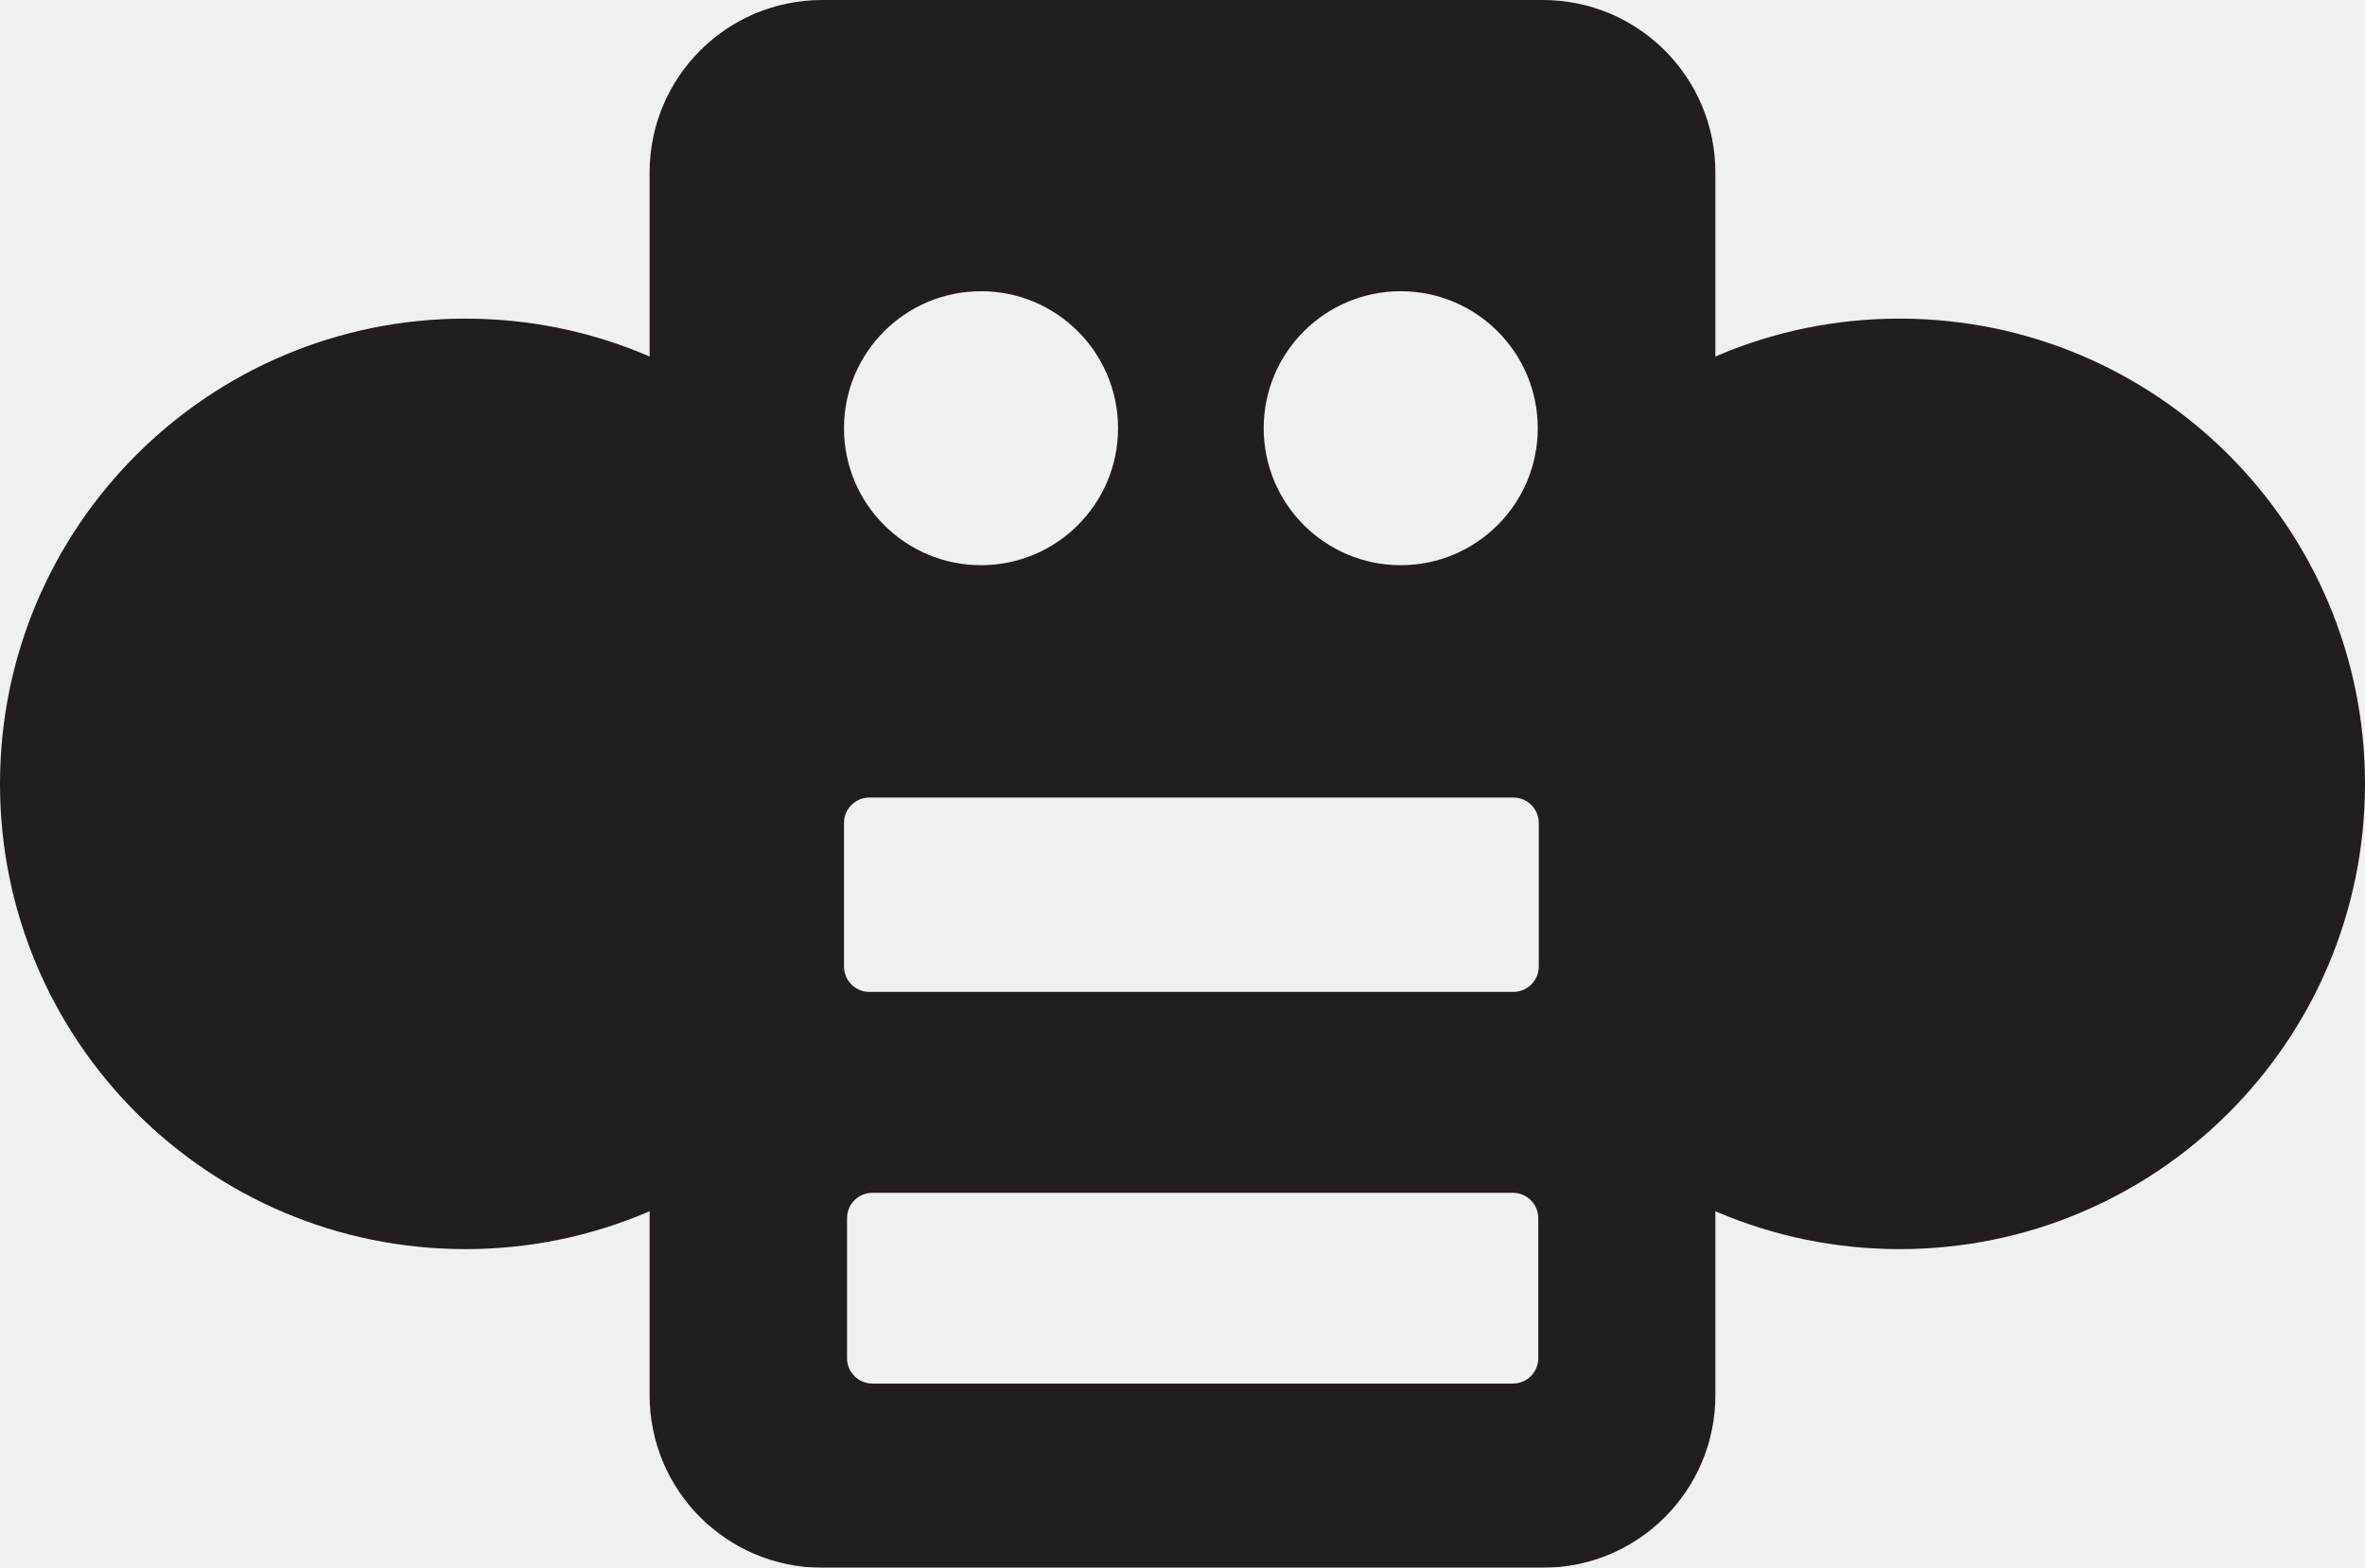
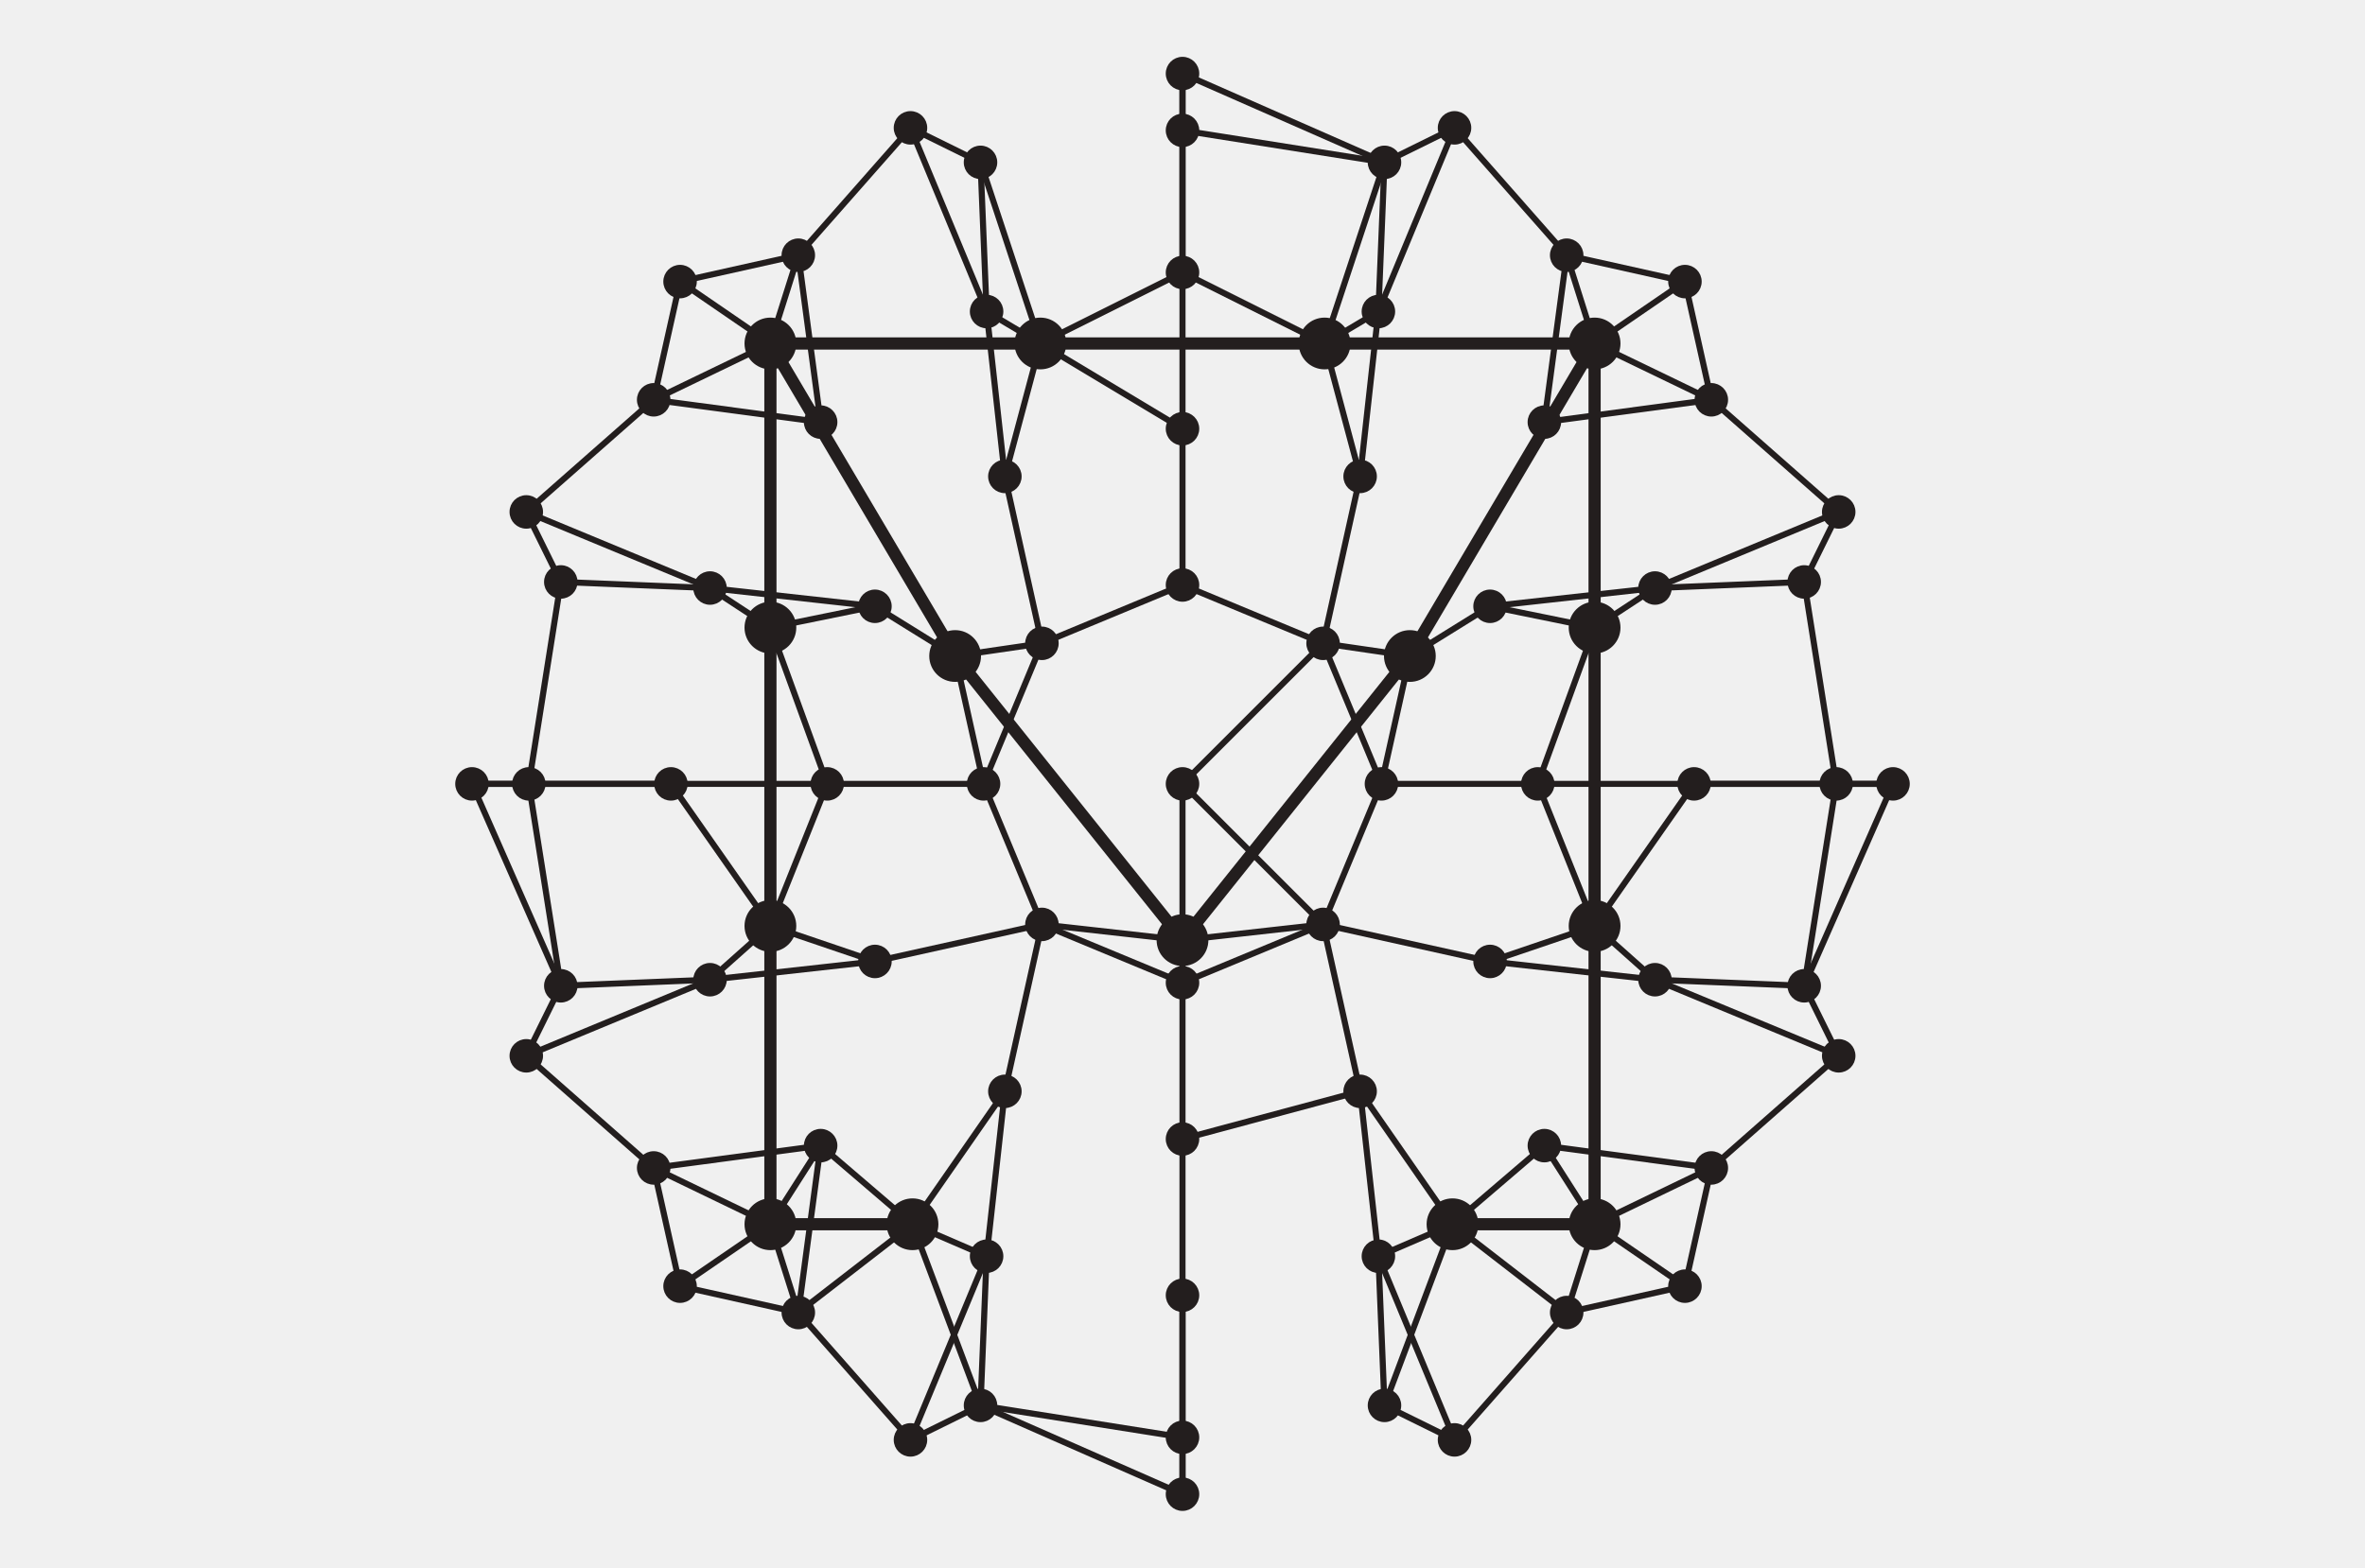
<svg xmlns="http://www.w3.org/2000/svg" viewBox="0 0 466 309">
  <style>
-     .mark { fill: #231e1e; }
+     .mark { fill: #231e1e; stroke: #231e1e; }
    @media (prefers-color-scheme: dark) {
-       .mark { fill: #d7d72e; }
+       .mark { fill: #d7d72e; stroke: #d7d72e; }
    }
  </style>
-   <defs>
-     <mask id="bee-mask">
-       <circle cx="91.7" cy="154.5" r="91.7" fill="white" />
-       <circle cx="374.3" cy="154.5" r="91.7" fill="white" />
-       <rect x="128" y="0" width="210" height="309" rx="34" fill="white" />
-       <circle cx="193.3" cy="84.4" r="27" fill="black" />
-       <circle cx="276" cy="84.4" r="27" fill="black" />
-       <rect x="166.3" y="157.2" width="136.9" height="38.3" rx="5" fill="black" />
-       <rect x="166.9" y="235.1" width="136.2" height="37.6" rx="5" fill="black" />
-     </mask>
-   </defs>
-   <rect class="mark" width="466" height="309" mask="url(#bee-mask)" />
+   <g class="mark" fill="none" stroke-linecap="round" stroke-linejoin="round">
+     <line x1="233.0" y1="154.5" x2="260.7" y2="126.8" stroke-width="1.2" />
+     <line x1="233.0" y1="154.5" x2="260.7" y2="182.2" stroke-width="1.2" />
+     <line x1="233.0" y1="154.5" x2="233.0" y2="185.3" stroke-width="1.2" />
+     <line x1="233.0" y1="115.3" x2="260.7" y2="126.8" stroke-width="1.2" />
+     <line x1="233.0" y1="115.3" x2="205.3" y2="126.8" stroke-width="1.2" />
+     <line x1="233.0" y1="115.3" x2="233.0" y2="84.5" stroke-width="1.2" />
+     <line x1="260.7" y1="126.8" x2="272.2" y2="154.5" stroke-width="1.2" />
+     <line x1="260.7" y1="126.8" x2="268.0" y2="93.9" stroke-width="1.2" />
+     <line x1="260.7" y1="126.8" x2="277.8" y2="129.3" stroke-width="1.2" />
+     <line x1="272.2" y1="154.5" x2="260.7" y2="182.2" stroke-width="1.2" />
+     <line x1="272.2" y1="154.5" x2="303.0" y2="154.5" stroke-width="1.2" />
+     <line x1="272.2" y1="154.5" x2="277.8" y2="129.3" stroke-width="1.2" />
+     <line x1="260.7" y1="182.2" x2="233.0" y2="193.7" stroke-width="1.2" />
+     <line x1="260.7" y1="182.2" x2="293.6" y2="189.5" stroke-width="1.2" />
+     <line x1="260.7" y1="182.2" x2="268.0" y2="215.1" stroke-width="1.2" />
+     <line x1="260.7" y1="182.2" x2="233.0" y2="185.3" stroke-width="1.2" />
+     <line x1="233.0" y1="193.7" x2="205.3" y2="182.2" stroke-width="1.2" />
+     <line x1="233.0" y1="193.7" x2="233.0" y2="224.5" stroke-width="1.2" />
+     <line x1="233.0" y1="193.7" x2="233.0" y2="185.3" stroke-width="1.2" />
+     <line x1="205.3" y1="182.2" x2="193.8" y2="154.5" stroke-width="1.2" />
+     <line x1="205.3" y1="182.2" x2="198.0" y2="215.1" stroke-width="1.2" />
+     <line x1="205.3" y1="182.2" x2="172.4" y2="189.5" stroke-width="1.2" />
+     <line x1="205.3" y1="182.2" x2="233.0" y2="185.3" stroke-width="1.2" />
+     <line x1="193.8" y1="154.5" x2="205.3" y2="126.8" stroke-width="1.2" />
+     <line x1="193.8" y1="154.5" x2="163.0" y2="154.5" stroke-width="1.2" />
+     <line x1="193.8" y1="154.5" x2="188.2" y2="129.3" stroke-width="1.2" />
+     <line x1="205.3" y1="126.8" x2="198.0" y2="93.9" stroke-width="1.2" />
+     <line x1="205.3" y1="126.8" x2="188.2" y2="129.3" stroke-width="1.2" />
+     <line x1="233.0" y1="84.5" x2="233.0" y2="53.7" stroke-width="1.2" />
+     <line x1="233.0" y1="84.5" x2="205.0" y2="67.7" stroke-width="1.2" />
+     <line x1="268.0" y1="93.9" x2="271.6" y2="61.4" stroke-width="1.2" />
+     <line x1="268.0" y1="93.9" x2="261.0" y2="67.7" stroke-width="1.2" />
+     <line x1="293.6" y1="119.5" x2="326.1" y2="115.9" stroke-width="1.2" />
+     <line x1="293.6" y1="119.5" x2="277.8" y2="129.3" stroke-width="1.2" />
+     <line x1="293.6" y1="119.5" x2="314.2" y2="123.7" stroke-width="1.2" />
+     <line x1="303.0" y1="154.5" x2="333.8" y2="154.5" stroke-width="1.2" />
+     <line x1="303.0" y1="154.5" x2="314.2" y2="123.7" stroke-width="1.2" />
+     <line x1="303.0" y1="154.5" x2="314.2" y2="182.5" stroke-width="1.2" />
+     <line x1="293.6" y1="189.5" x2="326.1" y2="193.1" stroke-width="1.2" />
+     <line x1="293.6" y1="189.5" x2="314.2" y2="182.5" stroke-width="1.2" />
+     <line x1="268.0" y1="215.1" x2="233.0" y2="224.5" stroke-width="1.2" />
+     <line x1="268.0" y1="215.1" x2="271.6" y2="247.6" stroke-width="1.2" />
+     <line x1="268.0" y1="215.1" x2="286.2" y2="241.3" stroke-width="1.2" />
+     <line x1="233.0" y1="224.5" x2="233.0" y2="255.3" stroke-width="1.2" />
+     <line x1="198.0" y1="215.1" x2="194.4" y2="247.6" stroke-width="1.2" />
+     <line x1="198.0" y1="215.1" x2="179.8" y2="241.3" stroke-width="1.2" />
+     <line x1="172.4" y1="189.5" x2="139.9" y2="193.1" stroke-width="1.2" />
+     <line x1="172.4" y1="189.5" x2="151.8" y2="182.5" stroke-width="1.2" />
+     <line x1="163.0" y1="154.5" x2="132.2" y2="154.5" stroke-width="1.2" />
+     <line x1="163.0" y1="154.5" x2="151.8" y2="182.5" stroke-width="1.2" />
+     <line x1="163.0" y1="154.5" x2="151.8" y2="123.7" stroke-width="1.2" />
+     <line x1="172.4" y1="119.5" x2="139.9" y2="115.9" stroke-width="1.2" />
+     <line x1="172.4" y1="119.5" x2="151.8" y2="123.7" stroke-width="1.2" />
+     <line x1="172.4" y1="119.5" x2="188.2" y2="129.3" stroke-width="1.2" />
+     <line x1="198.0" y1="93.9" x2="194.4" y2="61.4" stroke-width="1.2" />
+     <line x1="198.0" y1="93.9" x2="205.0" y2="67.7" stroke-width="1.2" />
+     <line x1="233.0" y1="53.7" x2="233.0" y2="25.7" stroke-width="1.2" />
+     <line x1="233.0" y1="53.7" x2="233.0" y2="14.5" stroke-width="1.2" />
+     <line x1="233.0" y1="53.7" x2="205.0" y2="67.7" stroke-width="1.2" />
+     <line x1="233.0" y1="53.7" x2="261.0" y2="67.7" stroke-width="1.2" />
+     <line x1="271.6" y1="61.4" x2="272.8" y2="32.0" stroke-width="1.2" />
+     <line x1="271.6" y1="61.4" x2="286.6" y2="25.2" stroke-width="1.2" />
+     <line x1="271.6" y1="61.4" x2="261.0" y2="67.7" stroke-width="1.2" />
+     <line x1="304.3" y1="83.2" x2="308.7" y2="50.3" stroke-width="1.2" />
+     <line x1="304.3" y1="83.2" x2="337.2" y2="78.8" stroke-width="1.2" />
+     <line x1="304.3" y1="83.2" x2="314.2" y2="67.7" stroke-width="1.2" />
+     <line x1="326.1" y1="115.9" x2="355.5" y2="114.7" stroke-width="1.2" />
+     <line x1="326.1" y1="115.9" x2="362.3" y2="100.9" stroke-width="1.2" />
+     <line x1="326.1" y1="115.9" x2="314.2" y2="123.7" stroke-width="1.2" />
+     <line x1="333.8" y1="154.5" x2="361.8" y2="154.5" stroke-width="1.2" />
+     <line x1="333.8" y1="154.5" x2="373.0" y2="154.5" stroke-width="1.2" />
+     <line x1="333.8" y1="154.5" x2="314.2" y2="182.5" stroke-width="1.2" />
+     <line x1="326.1" y1="193.1" x2="355.5" y2="194.3" stroke-width="1.2" />
+     <line x1="326.1" y1="193.1" x2="362.3" y2="208.1" stroke-width="1.2" />
+     <line x1="326.1" y1="193.1" x2="314.2" y2="182.5" stroke-width="1.2" />
+     <line x1="304.3" y1="225.8" x2="337.2" y2="230.2" stroke-width="1.2" />
+     <line x1="304.3" y1="225.8" x2="314.2" y2="241.3" stroke-width="1.2" />
+     <line x1="304.3" y1="225.8" x2="286.2" y2="241.3" stroke-width="1.2" />
+     <line x1="271.6" y1="247.6" x2="272.8" y2="277.0" stroke-width="1.2" />
+     <line x1="271.6" y1="247.6" x2="286.6" y2="283.8" stroke-width="1.2" />
+     <line x1="271.6" y1="247.6" x2="286.2" y2="241.3" stroke-width="1.2" />
+     <line x1="233.0" y1="255.3" x2="233.0" y2="283.3" stroke-width="1.2" />
+     <line x1="233.0" y1="255.3" x2="233.0" y2="294.5" stroke-width="1.2" />
+     <line x1="194.4" y1="247.6" x2="193.2" y2="277.0" stroke-width="1.2" />
+     <line x1="194.4" y1="247.6" x2="179.4" y2="283.8" stroke-width="1.2" />
+     <line x1="194.4" y1="247.6" x2="179.8" y2="241.3" stroke-width="1.2" />
+     <line x1="161.7" y1="225.8" x2="157.3" y2="258.7" stroke-width="1.2" />
+     <line x1="161.7" y1="225.8" x2="128.8" y2="230.2" stroke-width="1.2" />
+     <line x1="161.7" y1="225.8" x2="151.8" y2="241.3" stroke-width="1.2" />
+     <line x1="161.7" y1="225.8" x2="179.8" y2="241.3" stroke-width="1.2" />
+     <line x1="139.9" y1="193.1" x2="110.5" y2="194.3" stroke-width="1.2" />
+     <line x1="139.9" y1="193.1" x2="103.7" y2="208.1" stroke-width="1.2" />
+     <line x1="139.9" y1="193.1" x2="151.8" y2="182.5" stroke-width="1.2" />
+     <line x1="132.2" y1="154.5" x2="104.2" y2="154.5" stroke-width="1.2" />
+     <line x1="132.2" y1="154.5" x2="93.0" y2="154.5" stroke-width="1.2" />
+     <line x1="132.2" y1="154.5" x2="151.8" y2="182.5" stroke-width="1.2" />
+     <line x1="139.9" y1="115.9" x2="110.5" y2="114.7" stroke-width="1.2" />
+     <line x1="139.9" y1="115.9" x2="103.7" y2="100.9" stroke-width="1.2" />
+     <line x1="139.9" y1="115.9" x2="151.8" y2="123.7" stroke-width="1.2" />
+     <line x1="161.7" y1="83.2" x2="128.8" y2="78.8" stroke-width="1.2" />
+     <line x1="161.7" y1="83.2" x2="157.3" y2="50.3" stroke-width="1.2" />
+     <line x1="161.7" y1="83.2" x2="151.8" y2="67.7" stroke-width="1.2" />
+     <line x1="194.4" y1="61.4" x2="193.2" y2="32.0" stroke-width="1.2" />
+     <line x1="194.4" y1="61.4" x2="179.4" y2="25.2" stroke-width="1.2" />
+     <line x1="194.4" y1="61.4" x2="205.0" y2="67.7" stroke-width="1.2" />
+     <line x1="233.0" y1="25.7" x2="272.8" y2="32.0" stroke-width="1.2" />
+     <line x1="233.0" y1="25.7" x2="233.0" y2="14.5" stroke-width="1.2" />
+     <line x1="272.8" y1="32.0" x2="233.0" y2="14.5" stroke-width="1.2" />
+     <line x1="272.8" y1="32.0" x2="286.6" y2="25.2" stroke-width="1.2" />
+     <line x1="272.8" y1="32.0" x2="261.0" y2="67.7" stroke-width="1.2" />
+     <line x1="308.7" y1="50.3" x2="286.6" y2="25.2" stroke-width="1.2" />
+     <line x1="308.7" y1="50.3" x2="332.0" y2="55.5" stroke-width="1.2" />
+     <line x1="308.7" y1="50.3" x2="314.2" y2="67.7" stroke-width="1.2" />
+     <line x1="337.2" y1="78.8" x2="332.0" y2="55.5" stroke-width="1.2" />
+     <line x1="337.2" y1="78.8" x2="362.3" y2="100.9" stroke-width="1.2" />
+     <line x1="337.2" y1="78.8" x2="314.2" y2="67.7" stroke-width="1.2" />
+     <line x1="355.5" y1="114.7" x2="361.8" y2="154.5" stroke-width="1.2" />
+     <line x1="355.5" y1="114.7" x2="362.3" y2="100.9" stroke-width="1.2" />
+     <line x1="361.8" y1="154.5" x2="355.5" y2="194.3" stroke-width="1.2" />
+     <line x1="361.8" y1="154.5" x2="373.0" y2="154.5" stroke-width="1.2" />
+     <line x1="355.5" y1="194.3" x2="373.0" y2="154.5" stroke-width="1.2" />
+     <line x1="355.5" y1="194.3" x2="362.3" y2="208.1" stroke-width="1.2" />
+     <line x1="337.2" y1="230.2" x2="362.3" y2="208.1" stroke-width="1.2" />
+     <line x1="337.2" y1="230.2" x2="332.0" y2="253.5" stroke-width="1.2" />
+     <line x1="337.2" y1="230.2" x2="314.2" y2="241.3" stroke-width="1.2" />
+     <line x1="308.7" y1="258.7" x2="332.0" y2="253.5" stroke-width="1.2" />
+     <line x1="308.7" y1="258.7" x2="286.6" y2="283.8" stroke-width="1.2" />
+     <line x1="308.7" y1="258.7" x2="314.2" y2="241.3" stroke-width="1.2" />
+     <line x1="308.7" y1="258.7" x2="286.2" y2="241.3" stroke-width="1.2" />
+     <line x1="272.8" y1="277.0" x2="286.6" y2="283.8" stroke-width="1.2" />
+     <line x1="272.8" y1="277.0" x2="286.2" y2="241.3" stroke-width="1.2" />
+     <line x1="233.0" y1="283.3" x2="193.2" y2="277.0" stroke-width="1.2" />
+     <line x1="233.0" y1="283.3" x2="233.0" y2="294.5" stroke-width="1.2" />
+     <line x1="193.2" y1="277.0" x2="233.0" y2="294.5" stroke-width="1.2" />
+     <line x1="193.2" y1="277.0" x2="179.4" y2="283.8" stroke-width="1.2" />
+     <line x1="193.2" y1="277.0" x2="179.8" y2="241.3" stroke-width="1.2" />
+     <line x1="157.3" y1="258.7" x2="179.4" y2="283.8" stroke-width="1.2" />
+     <line x1="157.3" y1="258.7" x2="134.0" y2="253.5" stroke-width="1.2" />
+     <line x1="157.3" y1="258.7" x2="151.8" y2="241.3" stroke-width="1.2" />
+     <line x1="157.3" y1="258.7" x2="179.8" y2="241.3" stroke-width="1.2" />
+     <line x1="128.8" y1="230.2" x2="134.0" y2="253.5" stroke-width="1.2" />
+     <line x1="128.8" y1="230.2" x2="103.7" y2="208.1" stroke-width="1.2" />
+     <line x1="128.8" y1="230.2" x2="151.8" y2="241.3" stroke-width="1.2" />
+     <line x1="110.5" y1="194.3" x2="104.2" y2="154.5" stroke-width="1.2" />
+     <line x1="110.5" y1="194.3" x2="103.7" y2="208.1" stroke-width="1.2" />
+     <line x1="110.5" y1="194.3" x2="93.0" y2="154.5" stroke-width="1.2" />
+     <line x1="104.2" y1="154.5" x2="110.5" y2="114.7" stroke-width="1.2" />
+     <line x1="104.2" y1="154.5" x2="93.0" y2="154.5" stroke-width="1.2" />
+     <line x1="110.5" y1="114.7" x2="103.7" y2="100.9" stroke-width="1.2" />
+     <line x1="128.8" y1="78.8" x2="103.7" y2="100.9" stroke-width="1.2" />
+     <line x1="128.8" y1="78.8" x2="134.0" y2="55.5" stroke-width="1.2" />
+     <line x1="128.8" y1="78.8" x2="151.8" y2="67.7" stroke-width="1.2" />
+     <line x1="157.3" y1="50.3" x2="134.0" y2="55.5" stroke-width="1.2" />
+     <line x1="157.3" y1="50.3" x2="179.4" y2="25.2" stroke-width="1.2" />
+     <line x1="157.3" y1="50.3" x2="151.8" y2="67.7" stroke-width="1.2" />
+     <line x1="193.2" y1="32.0" x2="179.4" y2="25.2" stroke-width="1.2" />
+     <line x1="193.2" y1="32.0" x2="205.0" y2="67.7" stroke-width="1.2" />
+     <line x1="332.0" y1="55.5" x2="314.2" y2="67.7" stroke-width="1.2" />
+     <line x1="332.0" y1="253.5" x2="314.2" y2="241.3" stroke-width="1.2" />
+     <line x1="134.0" y1="253.5" x2="151.8" y2="241.3" stroke-width="1.2" />
+     <line x1="134.0" y1="55.5" x2="151.8" y2="67.7" stroke-width="1.2" />
+     <line x1="151.8" y1="241.3" x2="151.8" y2="182.5" stroke-width="2.4" />
+     <line x1="151.8" y1="241.3" x2="179.8" y2="241.3" stroke-width="2.4" />
+     <line x1="151.8" y1="182.5" x2="151.8" y2="123.7" stroke-width="2.4" />
+     <line x1="151.8" y1="123.7" x2="151.8" y2="67.7" stroke-width="2.4" />
+     <line x1="151.8" y1="67.7" x2="188.2" y2="129.3" stroke-width="2.4" />
+     <line x1="151.8" y1="67.7" x2="205.0" y2="67.7" stroke-width="2.4" />
+     <line x1="188.2" y1="129.3" x2="233.0" y2="185.3" stroke-width="2.4" />
+     <line x1="233.0" y1="185.3" x2="277.8" y2="129.3" stroke-width="2.4" />
+     <line x1="277.8" y1="129.3" x2="314.2" y2="67.7" stroke-width="2.4" />
+     <line x1="314.2" y1="67.7" x2="314.2" y2="123.7" stroke-width="2.4" />
+     <line x1="314.2" y1="67.7" x2="261.0" y2="67.7" stroke-width="2.4" />
+     <line x1="314.2" y1="123.7" x2="314.2" y2="182.5" stroke-width="2.4" />
+     <line x1="314.2" y1="182.5" x2="314.2" y2="241.3" stroke-width="2.4" />
+     <line x1="314.2" y1="241.3" x2="286.2" y2="241.3" stroke-width="2.4" />
+     <line x1="205.0" y1="67.7" x2="261.0" y2="67.7" stroke-width="2.4" />
+   </g>
+   <g class="mark">
+     <circle cx="233.0" cy="154.5" r="2.8" />
+     <circle cx="233.0" cy="115.3" r="2.8" />
+     <circle cx="260.7" cy="126.8" r="2.8" />
+     <circle cx="272.2" cy="154.5" r="2.8" />
+     <circle cx="260.7" cy="182.2" r="2.8" />
+     <circle cx="233.0" cy="193.7" r="2.8" />
+     <circle cx="205.3" cy="182.2" r="2.8" />
+     <circle cx="193.8" cy="154.5" r="2.8" />
+     <circle cx="205.3" cy="126.8" r="2.8" />
+     <circle cx="233.0" cy="84.5" r="2.8" />
+     <circle cx="268.0" cy="93.9" r="2.8" />
+     <circle cx="293.6" cy="119.5" r="2.8" />
+     <circle cx="303.0" cy="154.5" r="2.8" />
+     <circle cx="293.6" cy="189.5" r="2.8" />
+     <circle cx="268.0" cy="215.1" r="2.8" />
+     <circle cx="233.0" cy="224.5" r="2.8" />
+     <circle cx="198.0" cy="215.1" r="2.8" />
+     <circle cx="172.4" cy="189.5" r="2.8" />
+     <circle cx="163.0" cy="154.5" r="2.8" />
+     <circle cx="172.4" cy="119.5" r="2.8" />
+     <circle cx="198.0" cy="93.9" r="2.8" />
+     <circle cx="233.0" cy="53.7" r="2.8" />
+     <circle cx="271.6" cy="61.4" r="2.8" />
+     <circle cx="304.3" cy="83.2" r="2.8" />
+     <circle cx="326.1" cy="115.9" r="2.8" />
+     <circle cx="333.8" cy="154.5" r="2.8" />
+     <circle cx="326.1" cy="193.1" r="2.8" />
+     <circle cx="304.3" cy="225.8" r="2.8" />
+     <circle cx="271.6" cy="247.6" r="2.8" />
+     <circle cx="233.0" cy="255.3" r="2.8" />
+     <circle cx="194.4" cy="247.6" r="2.8" />
+     <circle cx="161.7" cy="225.8" r="2.8" />
+     <circle cx="139.9" cy="193.1" r="2.8" />
+     <circle cx="132.2" cy="154.5" r="2.8" />
+     <circle cx="139.9" cy="115.9" r="2.8" />
+     <circle cx="161.7" cy="83.2" r="2.8" />
+     <circle cx="194.4" cy="61.4" r="2.8" />
+     <circle cx="233.0" cy="25.7" r="2.8" />
+     <circle cx="272.8" cy="32.0" r="2.8" />
+     <circle cx="308.7" cy="50.3" r="2.8" />
+     <circle cx="337.2" cy="78.8" r="2.8" />
+     <circle cx="355.5" cy="114.7" r="2.8" />
+     <circle cx="361.8" cy="154.5" r="2.8" />
+     <circle cx="355.5" cy="194.3" r="2.8" />
+     <circle cx="337.2" cy="230.2" r="2.8" />
+     <circle cx="308.7" cy="258.7" r="2.8" />
+     <circle cx="272.8" cy="277.0" r="2.8" />
+     <circle cx="233.0" cy="283.3" r="2.8" />
+     <circle cx="193.2" cy="277.0" r="2.8" />
+     <circle cx="157.3" cy="258.7" r="2.8" />
+     <circle cx="128.8" cy="230.2" r="2.8" />
+     <circle cx="110.5" cy="194.3" r="2.8" />
+     <circle cx="104.2" cy="154.5" r="2.8" />
+     <circle cx="110.5" cy="114.7" r="2.8" />
+     <circle cx="128.8" cy="78.8" r="2.8" />
+     <circle cx="157.3" cy="50.3" r="2.8" />
+     <circle cx="193.2" cy="32.0" r="2.8" />
+     <circle cx="233.0" cy="14.5" r="2.8" />
+     <circle cx="286.6" cy="25.2" r="2.8" />
+     <circle cx="332.0" cy="55.5" r="2.8" />
+     <circle cx="362.3" cy="100.9" r="2.8" />
+     <circle cx="373.0" cy="154.5" r="2.8" />
+     <circle cx="362.3" cy="208.1" r="2.8" />
+     <circle cx="332.0" cy="253.5" r="2.8" />
+     <circle cx="286.6" cy="283.8" r="2.8" />
+     <circle cx="233.0" cy="294.5" r="2.8" />
+     <circle cx="179.4" cy="283.8" r="2.8" />
+     <circle cx="134.0" cy="253.5" r="2.8" />
+     <circle cx="103.7" cy="208.1" r="2.8" />
+     <circle cx="93.0" cy="154.5" r="2.8" />
+     <circle cx="103.7" cy="100.9" r="2.8" />
+     <circle cx="134.0" cy="55.5" r="2.8" />
+     <circle cx="179.4" cy="25.2" r="2.8" />
+     <circle cx="151.8" cy="241.3" r="4.6" />
+     <circle cx="151.8" cy="182.5" r="4.6" />
+     <circle cx="151.8" cy="123.7" r="4.6" />
+     <circle cx="151.8" cy="67.7" r="4.6" />
+     <circle cx="188.2" cy="129.3" r="4.6" />
+     <circle cx="233.0" cy="185.3" r="4.6" />
+     <circle cx="277.8" cy="129.3" r="4.6" />
+     <circle cx="314.2" cy="67.7" r="4.6" />
+     <circle cx="314.2" cy="123.7" r="4.6" />
+     <circle cx="314.2" cy="182.5" r="4.6" />
+     <circle cx="314.2" cy="241.3" r="4.6" />
+     <circle cx="179.8" cy="241.3" r="4.6" />
+     <circle cx="286.2" cy="241.3" r="4.6" />
+     <circle cx="205.0" cy="67.7" r="4.6" />
+     <circle cx="261.0" cy="67.7" r="4.6" />
+   </g>
</svg>
